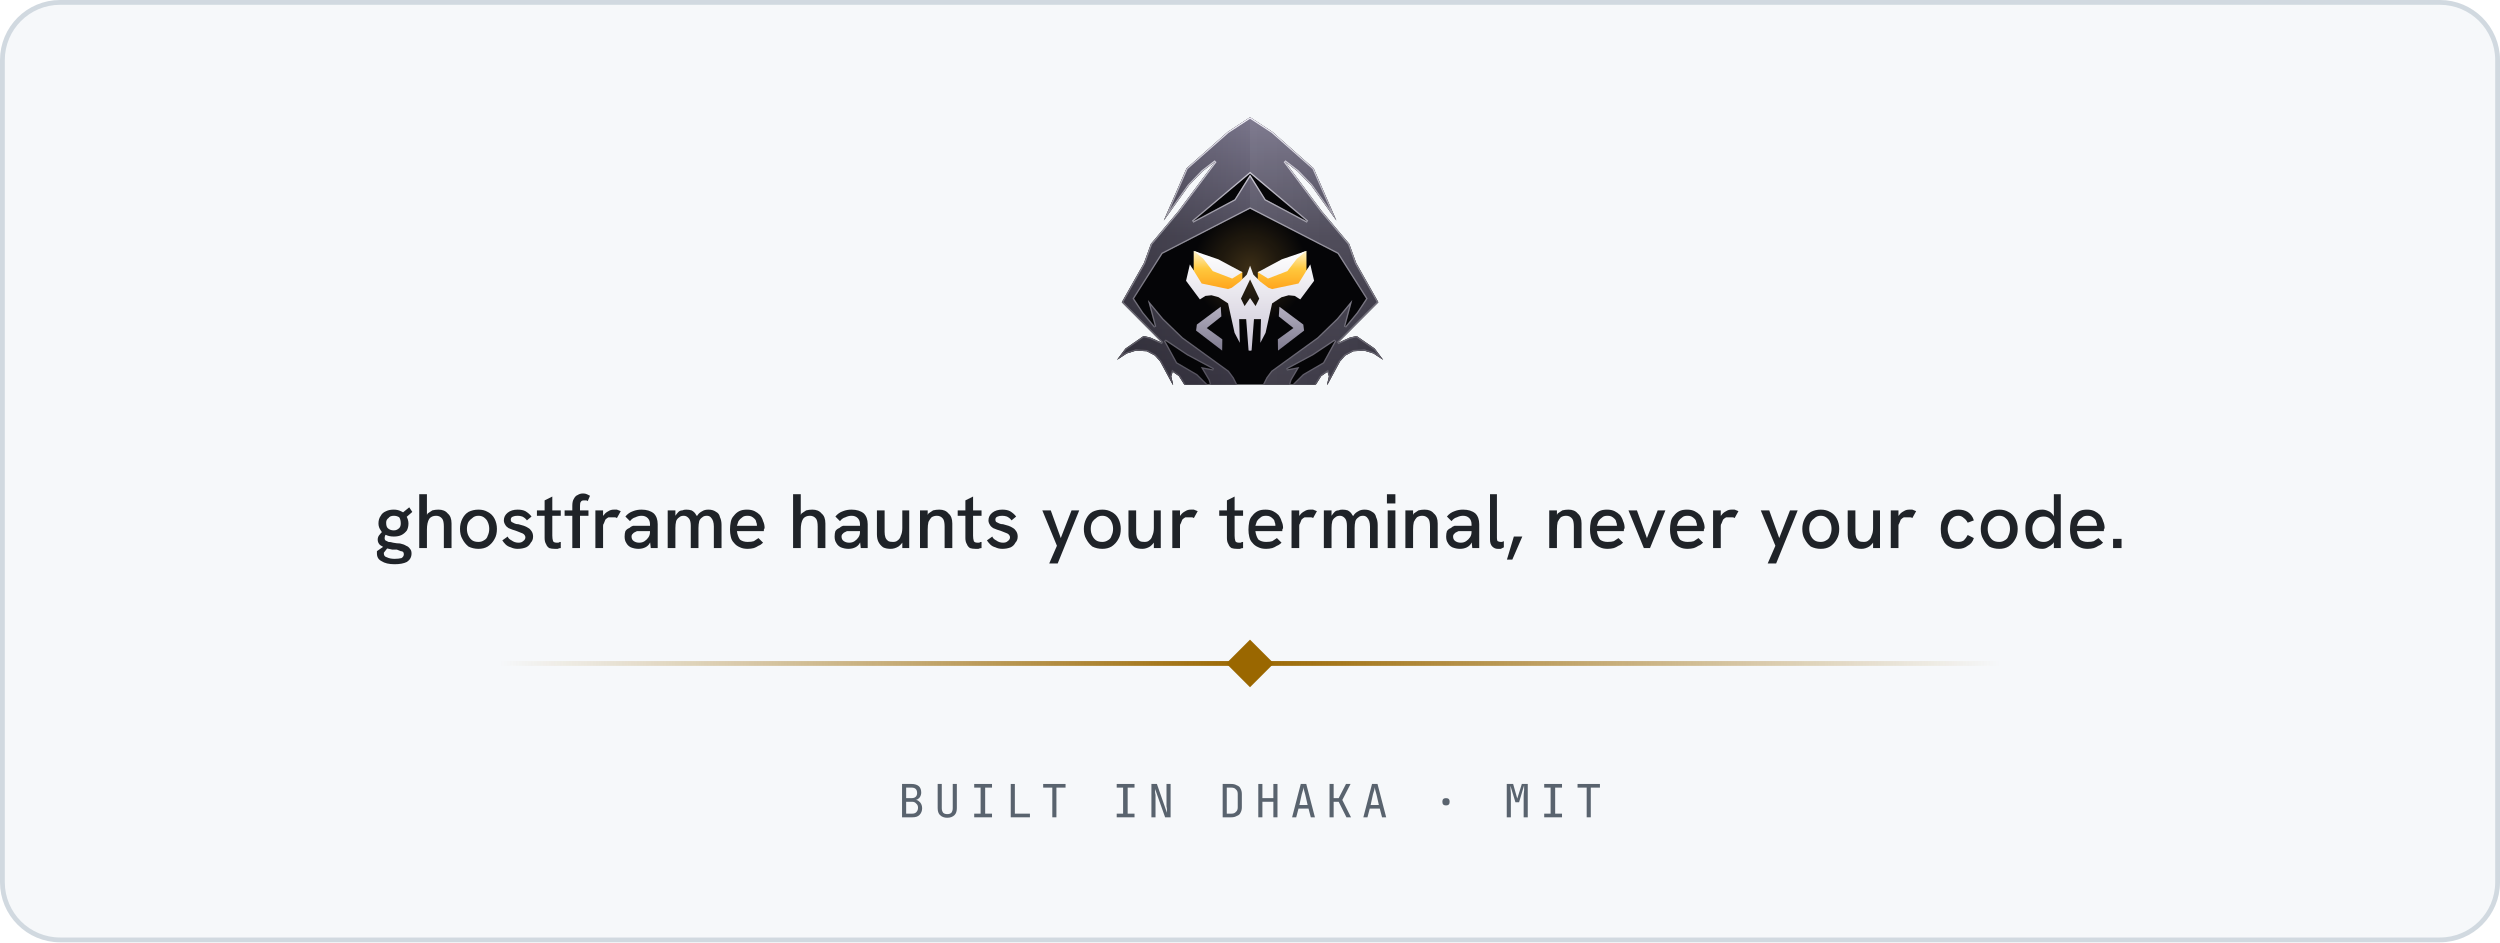
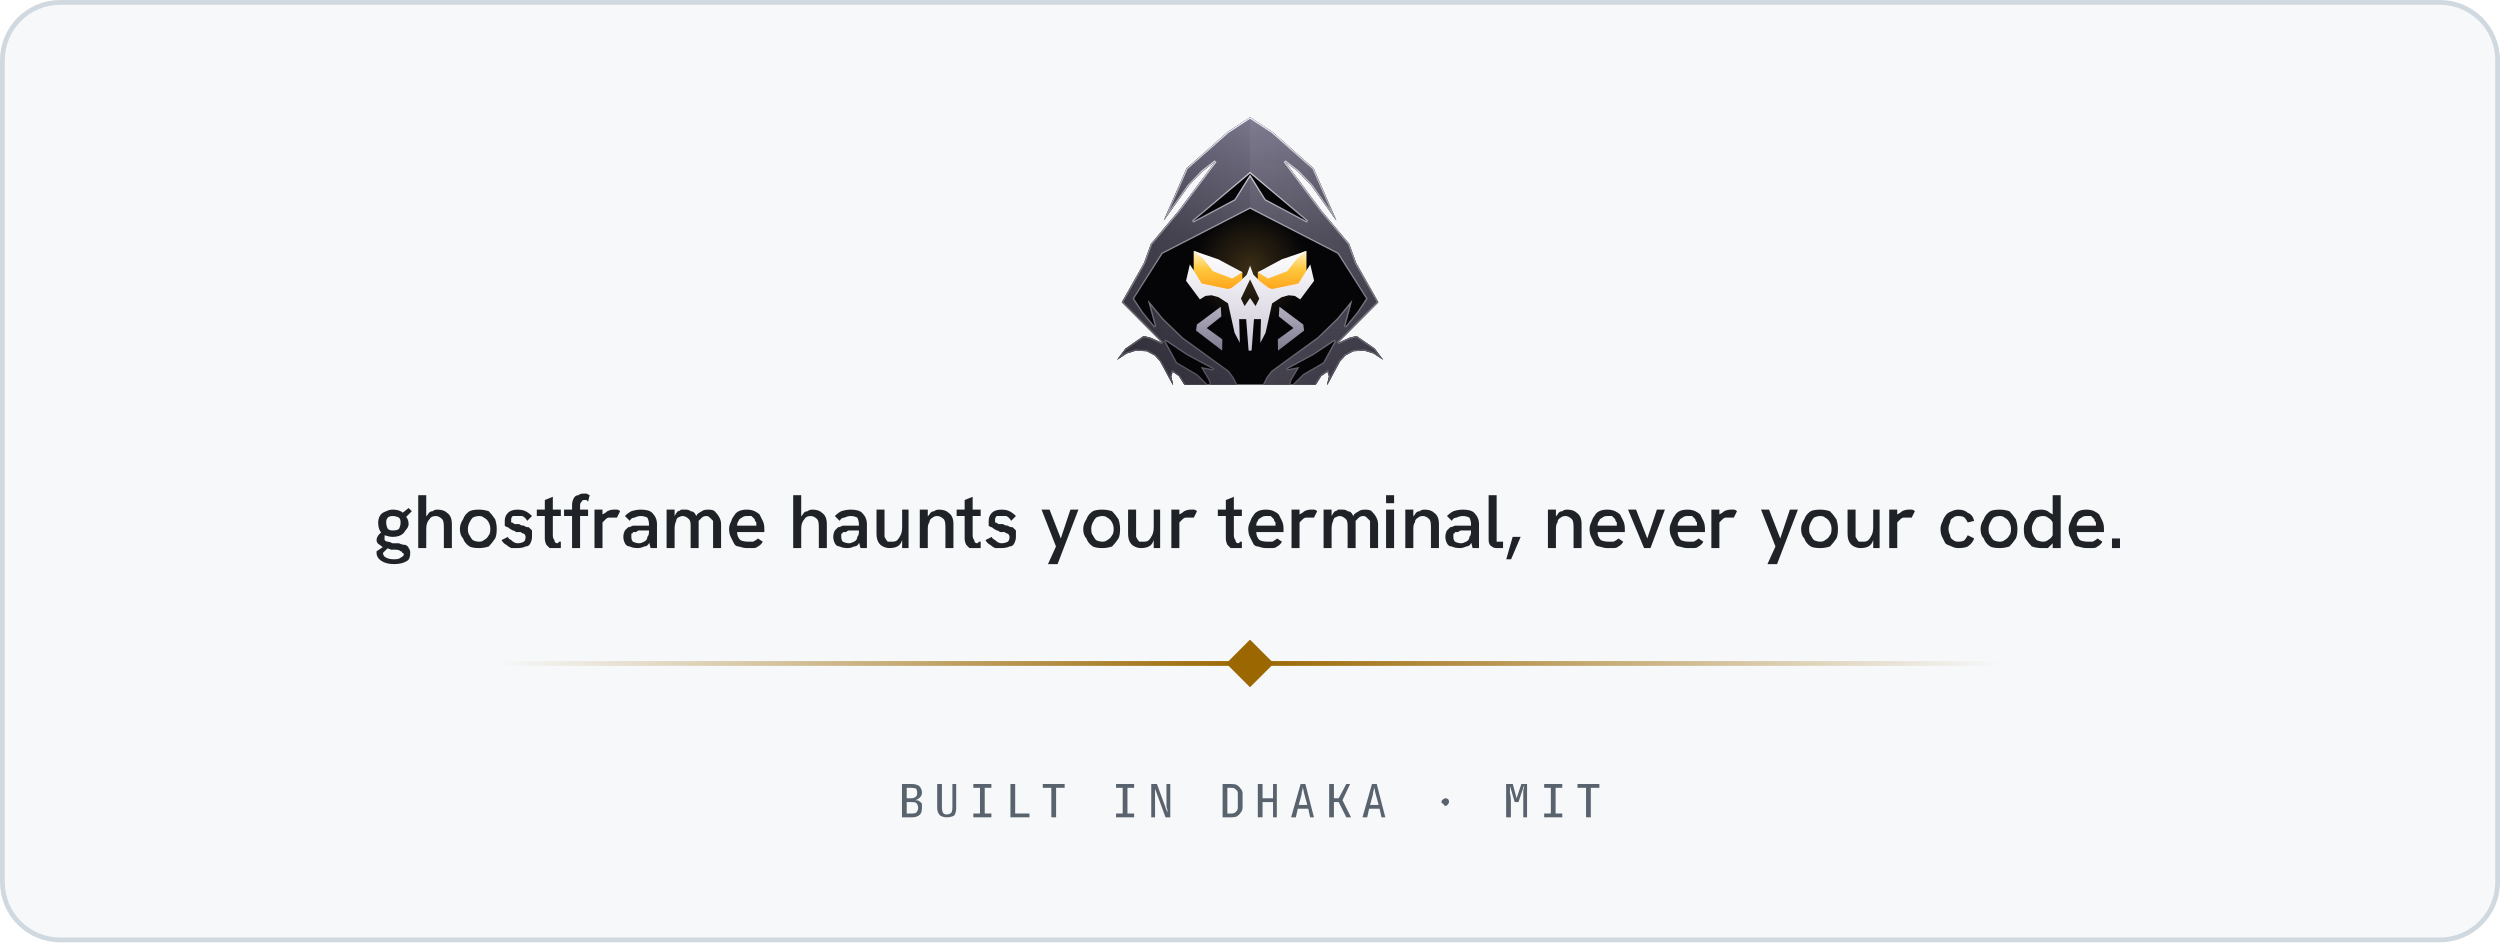
<svg xmlns="http://www.w3.org/2000/svg" width="520" height="196" viewBox="0 0 520 196" role="img" aria-label="ghostframe haunts your terminal, never your code.">
  <style>.eg,.er{opacity:0}@keyframes eg{0%,22.2%{opacity:1}33.3%,88.9%{opacity:0}100%{opacity:1}}@keyframes ea{0%,22.2%{opacity:0}33.3%,55.6%{opacity:1}66.7%,100%{opacity:0}}@keyframes er{0%,55.6%{opacity:0}66.7%,88.9%{opacity:1}100%{opacity:0}}.eg{animation:eg 9s infinite}.ea{animation:ea 9s infinite}.er{animation:er 9s infinite}@media (prefers-reduced-motion: reduce){*{animation:none!important}}</style>
  <defs>
-     <path id="g0" d="m2.7 2.1q-1.1 0-1.7-.4-.6-.3-.6-1 0-.1 0-.2 0 0 0-.1l1.3-.9.3.2-.7.9q0 0 0 0 0 .1 0 .1 0 .4.4.5.4.2 1 .2.5 0 .9-.1.3-.2.3-.5 0-.2-.1-.3-.1-.1-.3-.1-.2-.1-.5-.2-.3 0-.6 0-.5-.1-.9-.2-.4-.2-.7-.4-.3-.3-.3-.7 0-.4.3-.7.2-.3.6-.5l.6.4q-.3.1-.5.2-.1.2-.1.4 0 .2.1.3.2.1.4.2.3 0 .6.1.5.1.9.1.5.1.8.3.3.1.5.4.2.2.2.6 0 .7-.6 1.1-.6.3-1.6.3zm-.1-3.6q-.6 0-1-.2-.5-.2-.7-.6-.3-.4-.3-.9 0-.6.3-1 .2-.4.7-.6.4-.2 1-.2.5 0 .9.2.5.2.7.6.3.5.3 1 0 .5-.2.9-.3.4-.7.6-.4.2-1 .2zm0-.8q.4 0 .7-.3.2-.2.2-.6 0-.5-.2-.8-.3-.2-.7-.2-.5 0-.7.3-.3.2-.3.6 0 .5.2.7.3.3.8.3zm1.6-1.7-.7-.4 1.1-.9.4.6z" />
-     <path id="g1" d="m.7 0 0-7 1 0 0 3.1-.2.1q.1-.4.3-.7.3-.2.6-.4.4-.1.8-.1.8 0 1.2.5.5.4.5 1.3l0 3.2-1 0 0-2.8q0-.7-.2-1-.3-.4-.8-.4-.6 0-.9.4-.3.5-.3 1.4l0 2.4z" />
-     <path id="g2" d="m2.9.1q-.7 0-1.3-.3-.5-.4-.8-1-.3-.5-.3-1.3 0-.7.3-1.3.3-.6.8-.9.6-.3 1.3-.3.7 0 1.2.3.6.3.9.9.3.6.3 1.3 0 .8-.3 1.3-.3.6-.9 1-.5.3-1.2.3zm0-.9q.4 0 .7-.2.4-.2.5-.6.2-.4.2-.9 0-.5-.2-.9-.1-.3-.5-.6-.3-.2-.7-.2-.5 0-.8.3-.3.2-.5.5-.2.4-.2.9 0 .5.2.9.2.4.5.6.3.2.8.2z" />
-     <path id="g3" d="m2.3.1q-.5 0-.9-.2-.4-.1-.7-.4-.2-.2-.4-.5l.7-.5q.1.3.5.5.4.3.9.3.4 0 .6-.2.3-.2.3-.5 0-.2-.2-.4-.1-.1-.4-.2-.2-.1-.5-.2-.3-.1-.6-.2-.3-.1-.5-.2-.3-.2-.4-.4-.2-.3-.2-.6 0-.6.5-1 .5-.4 1.3-.4.6 0 1 .2.5.3.8.7l-.6.5q-.2-.3-.6-.5-.3-.1-.6-.1-.4 0-.6.1-.3.1-.3.4 0 .2.1.3.2.1.4.2.2.1.5.1.3.1.7.2.3.1.6.3.2.1.4.4.2.3.2.7 0 .5-.3.8-.2.4-.6.6-.5.2-1.1.2z" />
-     <path id="g4" d="m2.4.1q-.4 0-.7-.1-.3-.2-.4-.5-.2-.3-.2-.8l0-4.9 1-.5 0 5.1q0 .4.1.7.1.2.5.2.1 0 .2 0 .1-.1.3-.1l0 .8q-.2 0-.4.1-.2 0-.4 0zm-2.3-4.3 0-.7 3.1 0 0 .7z" />
-     <path id="g5" d="m1.1 0 0-4.2-1 0 0-.7 1 0 0-.6q0-.6.2-.9.2-.4.5-.5.3-.2.7-.2.3 0 .5.1.2.1.4.2l-.3.7q-.1-.1-.2-.1-.1 0-.3 0-.3 0-.4.2-.1.1-.1.5l0 .6 1.1 0 0 .7-1.1 0 0 4.2z" />
-     <path id="g6" d="m.7 0 0-4.9 1 0 0 1.3-.2 0q0-.4.3-.7.2-.3.6-.5.3-.2.7-.2.2 0 .4 0 .2.1.5.2l-.5.9q-.1-.1-.3-.1-.2 0-.3 0-.3 0-.5 0-.2.1-.4.3-.1.2-.2.5-.1.1-.1.3 0 .3 0 .7l0 2.2z" />
-     <path id="g7" d="m3.9 0-.1-.9 0-2.2q0-.5-.3-.8-.3-.3-.8-.3-.4 0-.8.2-.4.1-.7.5l-.6-.6q.4-.5 1-.7.5-.2 1.1-.2 1 0 1.6.5.5.5.5 1.4l0 3.1zm-1.6.1q-.5 0-1-.2-.4-.2-.6-.6-.2-.3-.2-.8 0-.4.1-.7.2-.3.5-.4.2-.2.5-.3.4 0 .7 0l1.6 0 0 .7-1.4 0q-.2 0-.4 0-.2.1-.4.2-.1.1-.2.2-.1.1-.1.3 0 .4.3.6.3.2.7.2.4 0 .7-.2.3-.2.5-.5.2-.3.2-.7l.4.5q-.1.5-.4.9-.2.4-.6.6-.4.2-.9.2z" />
-     <path id="g8" d="m.7 0 0-4.9 1 0 0 1.2-.2.1q.1-.4.2-.6.2-.3.4-.5.2-.2.5-.2.2-.1.5-.1.4 0 .7.1.4.2.6.6.3.3.3.9l-.5.1q.1-.6.4-1 .2-.3.6-.5.3-.2.8-.2.6 0 1 .3.4.2.5.7.2.4.2 1l0 3-1 0 0-2.8q0-.4-.1-.7-.1-.3-.3-.5-.2-.2-.5-.2-.4 0-.6.2-.3.2-.4.5-.1.4-.1.9l0 2.6-1 0 0-2.9q0-.6-.2-.9-.3-.4-.7-.4-.4 0-.6.2-.3.2-.4.5-.1.4-.1.9l0 2.6z" />
-     <path id="g9" d="m2.8.1q-.6 0-1-.2-.5-.2-.8-.6-.3-.3-.4-.8-.1-.4-.1-.9 0-.5.1-1 .1-.5.4-.8.3-.4.7-.6.4-.2 1-.2.6 0 1 .2.4.2.7.5.3.4.4.8.2.4.2.9 0 0-.1.2 0 .1 0 .2l-3.5 0q.1.7.4 1.1.4.3 1 .3.5 0 .8-.1.3-.2.6-.4l.6.6q-.3.3-.6.4-.3.2-.6.3-.4.1-.8.1zm1.2-2.7q0-.1 0-.2 0-.1 0-.2 0-.2-.1-.4 0-.2-.2-.4-.2-.2-.4-.3-.2-.1-.5-.1-.5 0-.7.2-.3.2-.5.5-.1.3-.2.6l2.9 0z" />
-     <path id="ga" d="m2.4.1q-.6 0-1-.2-.4-.3-.6-.7-.2-.4-.2-1l0-3.1 1 0 0 2.8q0 .4.1.7.1.3.4.5.2.1.6.1.4 0 .6-.2.3-.2.4-.6.2-.4.2-1l0-2.3.9 0 0 4.9-.9 0 0-1.1.2.1q-.3.5-.7.8-.5.3-1 .3z" />
-     <path id="gb" d="m.7 0 0-4.9 1 0 0 1-.2.1q.1-.4.3-.7.3-.2.6-.4.4-.1.8-.1.8 0 1.2.5.5.4.5 1.3l0 3.2-1 0 0-2.8q0-.7-.2-1-.3-.4-.8-.4-.4 0-.7.2-.2.2-.4.6-.1.4-.1 1l0 2.4z" />
-     <path id="gc" d="m1.1 2 1-2.3-1.9-4.6 1.1 0 1.3 3.6 1.4-3.6 1 0-2.8 6.9z" />
-     <path id="gd" d="m.7 0 0-4.9 1 0 0 4.9zm-.1-5.8 0-1.2 1.1 0 0 1.2z" />
-     <path id="ge" d="m1.7.1q-.4 0-.7-.3-.3-.3-.3-.9l0-5.9.9 0 0 5.7q0 .3.1.4.2.1.4.1 0 0 .1 0 .1 0 .3-.1l0 .8q-.2.1-.4.2-.2 0-.4 0z" />
-     <path id="gf" d="m.2 1.5.9-3 1.1 0-1.3 3z" />
-     <path id="gg" d="m2.2 0-2-4.9 1.1 0 1.3 3.6 1.4-3.6 1 0-2 4.9z" />
-     <path id="gh" d="m2.8.1q-.6 0-1-.2-.5-.2-.8-.6-.2-.3-.4-.8-.1-.5-.1-1 0-.5.1-.9.2-.5.4-.8.3-.4.8-.6.4-.2 1-.2.7 0 1.2.3.6.4.8 1.1l-.8.3q-.2-.4-.5-.6-.3-.3-.7-.3-.5 0-.8.3-.3.2-.4.6-.2.4-.2.8 0 .5.2.9.1.4.4.6.3.2.8.2.4 0 .7-.2.3-.3.5-.7l.8.4q-.2.7-.8 1-.5.4-1.2.4z" />
-     <path id="gi" d="m2.7.1q-.7 0-1.2-.3-.5-.4-.8-1-.2-.5-.2-1.3 0-.8.2-1.3.3-.6.8-.9.5-.3 1.2-.3.4 0 .8.2.3.1.6.5.2.3.3.7l-.2.1 0-3.5.9 0 0 7-.9 0 0-1.4.3 0q-.2.5-.4.8-.3.3-.7.5-.3.2-.7.2zm.2-.9q.4 0 .7-.2.3-.2.5-.6.2-.4.2-.9 0-.5-.2-.8-.2-.4-.5-.6-.3-.2-.7-.2-.5 0-.8.2-.3.2-.5.6-.2.3-.2.8 0 .5.2.9.2.4.5.6.3.2.8.2z" />
-     <path id="gj" d="m.7 0 0-1.2 1.1 0 0 1.2z" />
-     <path id="gk" d="m.9 0 0-7.3 2.1 0q1 0 1.6.5.5.5.5 1.4 0 .5-.3 1-.4.5-.9.6l0 0q.4 0 .7.3.3.2.5.6.2.4.2.9 0 .9-.6 1.5-.5.5-1.5.5zm.9-4.2 1.2 0q.6 0 .9-.3.3-.3.3-.8 0-.6-.3-.9-.3-.3-.9-.3l-1.2 0zm0 3.4 1.3 0q.6 0 .9-.3.4-.4.4-1 0-.6-.4-.9-.3-.4-.9-.4l-1.3 0z" />
-     <path id="gl" d="m3 .1q-1 0-1.6-.6-.5-.5-.5-1.5l0-5.3.9 0 0 5.3q0 .6.3 1 .3.3.9.3.6 0 .9-.3.3-.4.3-1l0-5.3.9 0 0 5.3q0 1-.5 1.5-.6.6-1.6.6z" />
-     <path id="gm" d="m1.1 0 0-.8 1.4 0 0-5.7-1.4 0 0-.8 3.9 0 0 .8-1.5 0 0 5.7 1.5 0 0 .8z" />
-     <path id="gn" d="m1.3 0 0-7.3.9 0 0 6.5 3.3 0 0 .8z" />
-     <path id="go" d="m2.6 0 0-6.5-2 0 0-.8 4.9 0 0 .8-2 0 0 6.5z" />
-     <path id="gp" d="m.9 0 0-7.3 1.2 0 2.2 6.3q0-.3 0-.7 0-.3-.1-.7 0-.4 0-.8l0-4.1.9 0 0 7.3-1.2 0-2.2-6.2q0 .2 0 .6 0 .3.1.7 0 .4 0 .8l0 4.1z" />
-     <path id="gq" d="m.9 0 0-7.3 1.9 0q.7 0 1.2.3.6.2.8.7.3.5.3 1.2l0 2.9q0 .7-.3 1.2-.2.5-.8.7-.5.3-1.2.3zm.9-.8 1 0q.7 0 1-.4.4-.3.4-1l0-2.9q0-.7-.4-1-.3-.4-1-.4l-1 0z" />
-     <path id="gr" d="m.9 0 0-7.3.9 0 0 3.1 2.4 0 0-3.1.9 0 0 7.3-.9 0 0-3.4-2.4 0 0 3.4z" />
-     <path id="gs" d="m.5 0 1.9-7.3 1.2 0 1.9 7.3-.9 0-.5-1.9-2.2 0-.5 1.9zm1.6-2.7 1.8 0-.5-2.2q-.2-.7-.3-1.1-.1-.4-.1-.6 0 .2-.1.6-.1.4-.3 1z" />
-     <path id="gt" d="m.9 0 0-7.3.9 0 0 3.1 1.1 0 1.6-3.1 1 0-1.8 3.5 1.9 3.8-1 0-1.7-3.4-1.1 0 0 3.4z" />
-     <path id="gu" d="m3-2.6q-.4 0-.6-.2-.2-.2-.2-.6 0-.4.2-.6.2-.2.6-.2.4 0 .6.2.2.2.2.6 0 .4-.2.6-.2.2-.6.2z" />
-     <path id="gv" d="m.7 0 0-7.3 1.4 0 .9 3.2 1-3.2 1.3 0 0 7.3-.9 0 0-3.4q0-.5 0-1.2 0-.6.1-1.3 0-.6 0-1.1l-1.1 3.7-.8 0-1.1-3.6q0 .7.1 1.6 0 .9 0 1.9l0 3.4z" />
-     <linearGradient id="h" x1="104" x2="416" y1="0" y2="0" gradientUnits="userSpaceOnUse">
+     <path id="a" d="m13 10q-5 0-8-2-3-2-3-5 0 0 0 0 0-1 0-1l6-4 2 1-4 4q0 0 0 0 0 0 0 0 0 2 2 3 2 1 5 1 3 0 4-1 2-1 2-2 0-1-1-1 0-1-1-1-1-1-3-1-1 0-3 0-2-1-4-1-2-1-3-2-2-1-2-3 0-2 2-4 1-1 3-2l3 2q-2 0-3 1 0 1 0 2 0 1 0 1 1 1 2 1 1 0 3 1 2 0 4 0 2 1 4 1 2 1 2 2 1 1 1 3 0 4-2 5-3 2-8 2zm-1-17q-2 0-5-1-2-1-3-3-1-2-1-5 0-2 1-4 1-2 4-3 2-1 4-1 3 0 5 1 2 1 3 3 2 2 2 5 0 2-2 4-1 2-3 3-2 1-5 1zm0-4q3 0 4-1 1-2 1-4 0-2-1-3-2-1-4-1-2 0-3 1-1 1-1 3 0 2 1 4 1 1 3 1zm8-8-3-2 5-4 2 2z" />
+     <path id="b" d="m3 0 0-33 5 0 0 14-1 1q1-2 2-3 1-2 3-2 1-1 3-1 4 0 6 2 3 2 3 7l0 15-5 0 0-13q0-4-1-5-2-2-4-2-3 0-4 2-2 2-2 6l0 12z" />
+     <path id="c" d="m14 0q-4 0-6-1-3-2-4-5-2-2-2-6 0-3 2-6 1-3 4-5 2-1 6-1 3 0 6 1 2 2 4 5 1 3 1 6 0 4-1 6-2 3-4 5-3 1-6 1zm0-4q2 0 3-1 2-1 3-3 1-1 1-4 0-2-1-4-1-2-3-3-1-1-3-1-2 0-4 1-1 1-2 3-1 2-1 4 0 3 1 4 1 2 2 3 2 1 4 1z" />
+     <path id="d" d="m11 0q-2 0-4 0-2-1-3-2-2-1-3-3l4-2q0 1 2 2 2 2 4 2 2 0 4-1 1-1 1-3 0-1-1-2-1 0-2-1-1 0-3 0-1-1-2-1-2-1-3-2-1 0-2-1 0-2 0-3 0-3 2-5 2-2 6-2 3 0 5 1 2 1 4 3l-3 3q-1-2-3-3-1 0-3 0-2 0-3 0-1 1-1 2 0 1 0 2 1 0 2 1 1 0 3 0 1 1 3 1 1 1 3 1 1 1 2 2 0 2 0 4 0 2-1 4-1 2-3 2-2 1-5 1z" />
+     <path id="e" d="m12 0q-2 0-4 0-1-1-2-2-1-2-1-4l0-24 5-2 0 24q0 2 1 3 0 2 2 2 0 0 1-1 1 0 1 0l0 4q-1 0-2 0-1 0-1 0zm-12-20 0-4 15 0 0 4z" />
+     <path id="f" d="m5 0 0-20-5 0 0-4 5 0 0-3q0-2 1-4 1-2 3-2 1-1 3-1 1 0 2 0 2 1 2 1l-1 4q-1-1-1-1-1 0-1 0-2 0-2 1-1 1-1 2l0 3 5 0 0 4-5 0 0 20z" />
+     <path id="g" d="m3 0 0-24 5 0 0 7-1 0q0-2 1-4 2-1 3-2 2-1 4-1 1 0 2 0 1 0 2 1l-2 4q-1 0-2 0-1 0-1 0-1 0-2 0-1 0-2 1-1 1-2 2 0 1 0 2 0 1 0 3l0 11z" />
+     <path id="h" d="m19 0-1-4 0-11q0-2-1-4-2-1-4-1-2 0-4 1-2 0-3 2l-3-3q2-2 4-3 3-1 6-1 5 0 7 2 3 3 3 7l0 15zm-8 0q-3 0-5-1-2 0-3-2-1-2-1-4 0-2 1-4 1-1 2-2 1 0 3-1 1 0 3 0l8 0 0 3-7 0q-1 0-2 1-1 0-2 0 0 1-1 1 0 1 0 2 0 2 1 3 2 1 4 1 1 0 3-1 2-1 2-3 1-1 1-3l2 2q0 3-2 5-1 2-3 2-2 1-4 1z" />
+     <path id="i" d="m3 0 0-24 5 0 0 6-1 1q0-2 1-3 1-2 2-3 1 0 2-1 1 0 3 0 2 0 3 1 2 0 3 2 1 2 2 4l-3 1q1-3 2-5 1-1 3-2 1-1 4-1 3 0 4 1 2 2 3 4 1 2 1 4l0 15-5 0 0-13q0-3 0-4-1-1-2-2-1-1-2-1-2 0-3 1-1 1-2 2 0 2 0 5l0 12-5 0 0-14q0-3-1-4-2-2-4-2-1 0-3 1-1 1-1 2-1 2-1 5l0 12z" />
+     <path id="j" d="m13 0q-2 0-5-1-2 0-3-2-1-2-2-4-1-2-1-5 0-2 1-4 1-3 2-4 1-2 3-3 2-1 5-1 3 0 5 1 2 1 3 2 1 2 2 4 1 2 1 5 0 0 0 0 0 1 0 2l-17 0q0 3 2 5 2 1 5 1 2 0 3 0 2-1 3-2l3 2q-1 2-3 3-1 1-3 1-2 0-4 0zm6-13q0 0 0 0 0-1 0-1 0-1 0-2-1-1-1-2-1-1-2-2-1 0-3 0-2 0-3 1-2 1-2 2-1 1-1 3l14 0z" />
+     <path id="k" d="m11 0q-2 0-4-1-2-1-3-3-1-2-1-5l0-15 5 0 0 14q0 2 0 3 1 2 2 3 1 0 3 0 2 0 3-1 1-1 2-3 1-2 1-5l0-11 4 0 0 24-4 0 0-5 0 0q-1 3-3 4-2 1-5 1z" />
+     <path id="l" d="m3 0 0-24 5 0 0 5-1 1q1-2 2-3 1-2 3-2 1-1 3-1 4 0 6 2 3 2 3 7l0 15-5 0 0-13q0-4-1-5-2-2-4-2-2 0-3 1-2 1-2 3-1 1-1 4l0 12z" />
+     <path id="m" d="m5 10 5-11-9-23 5 0 7 18 6-18 5 0-13 34z" />
+     <path id="n" d="m3 0 0-24 5 0 0 24zm0-28 0-5 5 0 0 5z" />
+     <path id="o" d="m8 0q-2 0-3-1-2-1-2-4l0-28 5 0 0 27q0 1 0 2 1 0 2 0 0 0 1 0 0 0 1 0l0 4q-1 0-2 0-1 0-2 0z" />
+     <path id="p" d="m1 7 4-14 5 0-6 14z" />
+     <path id="q" d="m11 0-10-24 5 0 7 18 6-18 5 0-9 24z" />
+     <path id="r" d="m13 0q-2 0-4-1-3-1-4-2-1-2-2-4-1-2-1-5 0-2 1-4 1-3 2-4 1-2 4-3 2-1 4-1 4 0 6 2 3 1 4 5l-4 1q-1-2-2-3-1-1-4-1-2 0-3 1-2 1-2 3-1 2-1 4 0 2 1 4 0 2 2 3 1 1 3 1 3 0 4-1 1-1 2-3l4 2q-1 3-4 5-2 1-6 1z" />
+     <path id="s" d="m13 0q-3 0-6-1-2-2-4-5-1-2-1-6 0-4 2-6 1-3 3-5 3-1 6-1 2 0 4 1 1 1 3 2 1 2 1 4l-1 0 0-16 5 0 0 33-5 0 0-7 1 0q0 3-1 4-2 2-3 3-2 0-4 0zm1-4q2 0 3-1 2-1 3-3 0-2 0-4 0-2 0-4-1-2-3-3-1-1-3-1-2 0-4 1-1 1-2 3-1 2-1 4 0 2 1 4 1 2 2 3 2 1 4 1z" />
+     <path id="t" d="m3 0 0-6 5 0 0 6z" />
+     <path id="u" d="m4 0 0-35 10 0q5 0 8 2 3 3 3 7 0 3-2 5-2 2-5 3l0 0q3 0 4 1 2 1 3 3 0 2 0 4 0 5-2 7-3 3-8 3zm5-20 5 0q3 0 5-2 1-1 1-4 0-2-1-4-2-1-5-1l-5 0zm0 16 6 0q3 0 4-1 2-2 2-5 0-3-2-5-1-1-4-1l-6 0z" />
+     <path id="v" d="m14 0q-4 0-7-2-3-3-3-8l0-25 5 0 0 25q0 3 1 5 1 2 4 2 3 0 5-2 1-2 1-5l0-25 4 0 0 25q0 5-2 8-3 2-8 2z" />
+     <path id="w" d="m5 0 0-4 7 0 0-27-7 0 0-4 19 0 0 4-7 0 0 27 7 0 0 4z" />
+     <path id="x" d="m6 0 0-35 5 0 0 31 15 0 0 4z" />
+     <path id="y" d="m12 0 0-31-9 0 0-4 23 0 0 4-9 0 0 31z" />
+     <path id="z" d="m4 0 0-35 6 0 11 30q0-1 0-3-1-2-1-4 0-2 0-3l0-20 4 0 0 35-5 0-11-30q0 1 0 3 0 2 0 4 0 2 0 3l0 20z" />
+     <path id="A" d="m4 0 0-35 9 0q4 0 6 1 3 2 4 4 2 2 2 5l0 14q0 4-2 6-1 2-4 4-2 1-6 1zm5-4 4 0q4 0 5-2 2-1 2-5l0-14q0-3-2-4-1-2-5-2l-4 0z" />
+     <path id="B" d="m4 0 0-35 5 0 0 15 11 0 0-15 4 0 0 35-4 0 0-16-11 0 0 16z" />
+     <path id="C" d="m2 0 10-35 5 0 9 35-4 0-2-9-11 0-2 9zm8-13 9 0-3-11q-1-3-1-5-1-2-1-3 0 1 0 3-1 2-1 5z" />
+     <path id="D" d="m4 0 0-35 5 0 0 15 5 0 8-15 4 0-8 17 9 18-5 0-8-16-5 0 0 16z" />
+     <path id="E" d="m14-12q-1 0-2-2-2-1-2-2 0-2 2-3 1-1 2-1 2 0 3 1 1 1 1 3 0 1-1 2-1 2-3 2z" />
+     <path id="F" d="m3 0 0-35 7 0 4 15 5-15 6 0 0 35-4 0 0-17q0-2 0-5 0-3 0-6 1-3 1-6l-6 18-4 0-5-17q0 3 0 7 1 5 1 9l0 17z" />
+     <linearGradient id="h1" x1="104" x2="416" y1="0" y2="0" gradientUnits="userSpaceOnUse">
      <stop offset="0" stop-color="#9A6700" stop-opacity="0" />
      <stop offset="0.5" stop-color="#9A6700" stop-opacity="1" />
      <stop offset="1" stop-color="#9A6700" stop-opacity="0" />
    </linearGradient>
  </defs>
  <rect x=".5" y=".5" width="519" height="195" rx="12" fill="#f6f8fa" stroke="#d1d9e0" />
  <svg x="232" y="24" width="56" height="56" viewBox="28 26 944 944">
    <defs>
      <linearGradient id="k-eg-eyeG" x1=".5" y1="0" x2=".5" y2="1">
        <stop offset="0" stop-color="#E6FFF2" />
        <stop offset=".45" stop-color="#5BEBA6" />
        <stop offset="1" stop-color="#19B871" />
      </linearGradient>
      <radialGradient id="k-eg-ambG" gradientUnits="userSpaceOnUse" cx="500" cy="560" r="200">
        <stop offset="0" stop-color="#4BE39A" stop-opacity=".22" />
        <stop offset="1" stop-color="#4BE39A" stop-opacity="0" />
      </radialGradient>
      <linearGradient id="k-ea-eyeG" x1=".5" y1="0" x2=".5" y2="1">
        <stop offset="0" stop-color="#FFF3C9" />
        <stop offset=".45" stop-color="#FFC83D" />
        <stop offset="1" stop-color="#FFA21A" />
      </linearGradient>
      <radialGradient id="k-ea-ambG" gradientUnits="userSpaceOnUse" cx="500" cy="560" r="200">
        <stop offset="0" stop-color="#FFC04A" stop-opacity=".22" />
        <stop offset="1" stop-color="#FFC04A" stop-opacity="0" />
      </radialGradient>
      <linearGradient id="k-er-eyeG" x1=".5" y1="0" x2=".5" y2="1">
        <stop offset="0" stop-color="#FFD6DA" />
        <stop offset=".45" stop-color="#FF5566" />
        <stop offset="1" stop-color="#D9163A" />
      </linearGradient>
      <radialGradient id="k-er-ambG" gradientUnits="userSpaceOnUse" cx="500" cy="560" r="200">
        <stop offset="0" stop-color="#FF4D5E" stop-opacity=".22" />
        <stop offset="1" stop-color="#FF4D5E" stop-opacity="0" />
      </radialGradient>
      <linearGradient id="k-hoodG" gradientUnits="userSpaceOnUse" x1="0" y1="26" x2="0" y2="970">
        <stop offset="0" stop-color="#7A768C" />
        <stop offset=".45" stop-color="#4E4B5A" />
        <stop offset="1" stop-color="#3A3744" />
      </linearGradient>
      <linearGradient id="k-shade" x1="0" y1="0" x2="1" y2="0">
        <stop offset="0" stop-color="#000" stop-opacity=".22" />
        <stop offset=".499" stop-color="#000" stop-opacity="0" />
        <stop offset=".501" stop-color="#fff" stop-opacity=".05" />
        <stop offset="1" stop-color="#000" stop-opacity=".08" />
      </linearGradient>
      <linearGradient id="k-rimG" gradientUnits="userSpaceOnUse" x1="0" y1="26" x2="0" y2="970">
        <stop offset="0" stop-color="#F4F2FA" stop-opacity="1" />
        <stop offset=".35" stop-color="#F4F2FA" stop-opacity=".5" />
        <stop offset="1" stop-color="#F4F2FA" stop-opacity=".15" />
      </linearGradient>
      <linearGradient id="k-boneG" x1=".5" y1="0" x2=".5" y2="1">
        <stop offset="0" stop-color="#FFFFFF" />
        <stop offset="1" stop-color="#CBC6D6" />
      </linearGradient>
      <linearGradient id="k-brG" x1=".5" y1="0" x2=".5" y2="1">
        <stop offset="0" stop-color="#B3AFC0" />
        <stop offset="1" stop-color="#807C90" />
      </linearGradient>
      <linearGradient id="k-eyeG" x1=".5" y1="0" x2=".5" y2="1">
        <stop offset="0" stop-color="#FFF3C9" />
        <stop offset=".45" stop-color="#FFC83D" />
        <stop offset="1" stop-color="#FFA21A" />
      </linearGradient>
      <radialGradient id="k-ambG" gradientUnits="userSpaceOnUse" cx="500" cy="560" r="200">
        <stop offset="0" stop-color="#FFC04A" stop-opacity=".22" />
        <stop offset="1" stop-color="#FFC04A" stop-opacity="0" />
      </radialGradient>
      <clipPath id="k-hoodC">
        <path d="M197.71 394.59 L285.83 271.33 L333.80 221.70 L378.97 187.12 L248.47 362.24 L152.54 476.58 L128.00 544.06 L50.47 681.26 L192.69 824.04 L150.86 805.08 L126.88 799.50 L63.30 843.56 L33.74 883.16 L67.76 860.85 L100.11 850.81 L138.04 853.04 L166.48 868.10 L184.89 888.73 L231.60 974.93 L223.93 941.16 L228.95 924.99 L250.70 940.04 L274.68 977.97 L300.33 1004.18 L308.14 1022.59 L308.70 1053.26 L315.39 1081.15 L331.57 1111.27 L350.53 1131.90 L334.91 1085.05 L337.70 1049.36 L375.63 1072.23 L414.11 1122.98 L410.21 1088.96 L396.82 1041.55 L395.71 1018.13 L399.61 1003.63 L429.17 1042.11 L457.06 1066.09 L468.77 1085.05 L480.48 1126.32 L474.90 1156.44 L476.58 1169.83 L500.28 1210.12 L523.98 1169.83 L525.66 1156.44 L520.08 1126.32 L531.79 1085.05 L543.50 1066.09 L571.39 1042.11 L600.95 1003.63 L604.85 1018.13 L603.74 1041.55 L590.35 1088.96 L586.45 1122.98 L624.93 1072.23 L662.86 1049.36 L665.64 1085.05 L650.03 1131.90 L668.99 1111.27 L685.16 1081.15 L691.86 1053.26 L692.41 1022.59 L700.22 1004.18 L725.88 977.97 L749.86 940.04 L771.61 924.99 L776.63 941.16 L768.96 974.93 L815.67 888.73 L834.08 868.10 L862.52 853.04 L900.45 850.81 L932.79 860.85 L966.82 883.16 L937.26 843.56 L873.68 799.50 L849.69 805.08 L807.86 824.04 L950.08 681.26 L872.56 544.06 L848.02 476.58 L752.09 362.24 L621.58 187.12 L666.76 221.70 L714.72 271.33 L802.84 394.59 L723.09 211.66 L578.64 83.94 L500.28 32.46 L421.92 83.94 L277.47 211.66Z M500.00 1022.03 L495.54 1029.84 L476.58 1011.99 L443.11 945.06 L425.82 921.64 L264.08 804.52 L195.48 738.15 L141.94 673.45 L167.04 767.15 L125.21 716.40 L93.42 668.43 L193.25 511.15 L500.28 353.31 L807.31 511.15 L907.14 668.43 L875.35 716.40 L833.52 767.15 L858.62 673.45 L805.08 738.15 L736.48 804.52 L574.74 921.64 L557.45 945.06 L523.98 1011.99 L505.02 1029.84 L500.56 1022.03 L500.28 1021.54Z M672.89 908.25 L628.83 916.62 L721.42 866.98 L798.38 815.67 L756.55 892.08 L685.72 933.35 L638.32 980.20 L645.57 954.55Z M445.90 320.41 L299.22 398.49 L500.28 229.54 L701.34 398.49 L554.66 320.41 L500.28 233.52Z M362.24 980.20 L314.84 933.35 L244.00 892.08 L202.18 815.67 L279.14 866.98 L371.72 916.62 L327.66 908.25 L354.99 954.55Z" clip-rule="evenodd" />
      </clipPath>
      <clipPath id="k-silhC">
        <path d="M197.71 394.59 L285.83 271.33 L333.80 221.70 L378.97 187.12 L248.47 362.24 L152.54 476.58 L128.00 544.06 L50.47 681.26 L192.69 824.04 L150.86 805.08 L126.88 799.50 L63.30 843.56 L33.74 883.16 L67.76 860.85 L100.11 850.81 L138.04 853.04 L166.48 868.10 L184.89 888.73 L231.60 974.93 L223.93 941.16 L228.95 924.99 L250.70 940.04 L274.68 977.97 L300.33 1004.18 L308.14 1022.59 L308.70 1053.26 L315.39 1081.15 L331.57 1111.27 L350.53 1131.90 L334.91 1085.05 L337.70 1049.36 L375.63 1072.23 L414.11 1122.98 L410.21 1088.96 L396.82 1041.55 L395.71 1018.13 L399.61 1003.63 L429.17 1042.11 L457.06 1066.09 L468.77 1085.05 L480.48 1126.32 L474.90 1156.44 L476.58 1169.83 L500.28 1210.12 L523.98 1169.83 L525.66 1156.44 L520.08 1126.32 L531.79 1085.05 L543.50 1066.09 L571.39 1042.11 L600.95 1003.63 L604.85 1018.13 L603.74 1041.55 L590.35 1088.96 L586.45 1122.98 L624.93 1072.23 L662.86 1049.36 L665.64 1085.05 L650.03 1131.90 L668.99 1111.27 L685.16 1081.15 L691.86 1053.26 L692.41 1022.59 L700.22 1004.18 L725.88 977.97 L749.86 940.04 L771.61 924.99 L776.63 941.16 L768.96 974.93 L815.67 888.73 L834.08 868.10 L862.52 853.04 L900.45 850.81 L932.79 860.85 L966.82 883.16 L937.26 843.56 L873.68 799.50 L849.69 805.08 L807.86 824.04 L950.08 681.26 L872.56 544.06 L848.02 476.58 L752.09 362.24 L621.58 187.12 L666.76 221.70 L714.72 271.33 L802.84 394.59 L723.09 211.66 L578.64 83.94 L500.28 32.46 L421.92 83.94 L277.47 211.66Z" />
      </clipPath>
      <filter id="k-eyeF" x="-60%" y="-60%" width="220%" height="220%">
        <feGaussianBlur stdDeviation="9" result="w" />
        <feComponentTransfer in="w" result="w2">
          <feFuncA type="linear" slope=".6" />
        </feComponentTransfer>
        <feMerge>
          <feMergeNode in="w2" />
          <feMergeNode in="SourceGraphic" />
        </feMerge>
      </filter>
    </defs>
    <path d="M197.71 394.59 L285.83 271.33 L333.80 221.70 L378.97 187.12 L248.47 362.24 L152.54 476.58 L128.00 544.06 L50.47 681.26 L192.69 824.04 L150.86 805.08 L126.88 799.50 L63.30 843.56 L33.74 883.16 L67.76 860.85 L100.11 850.81 L138.04 853.04 L166.48 868.10 L184.89 888.73 L231.60 974.93 L223.93 941.16 L228.95 924.99 L250.70 940.04 L274.68 977.97 L300.33 1004.18 L308.14 1022.59 L308.70 1053.26 L315.39 1081.15 L331.57 1111.27 L350.53 1131.90 L334.91 1085.05 L337.70 1049.36 L375.63 1072.23 L414.11 1122.98 L410.21 1088.96 L396.82 1041.55 L395.71 1018.13 L399.61 1003.63 L429.17 1042.11 L457.06 1066.09 L468.77 1085.05 L480.48 1126.32 L474.90 1156.44 L476.58 1169.83 L500.28 1210.12 L523.98 1169.83 L525.66 1156.44 L520.08 1126.32 L531.79 1085.05 L543.50 1066.09 L571.39 1042.11 L600.95 1003.63 L604.85 1018.13 L603.74 1041.55 L590.35 1088.96 L586.45 1122.98 L624.93 1072.23 L662.86 1049.36 L665.64 1085.05 L650.03 1131.90 L668.99 1111.27 L685.16 1081.15 L691.86 1053.26 L692.41 1022.59 L700.22 1004.18 L725.88 977.97 L749.86 940.04 L771.61 924.99 L776.63 941.16 L768.96 974.93 L815.67 888.73 L834.08 868.10 L862.52 853.04 L900.45 850.81 L932.79 860.85 L966.82 883.16 L937.26 843.56 L873.68 799.50 L849.69 805.08 L807.86 824.04 L950.08 681.26 L872.56 544.06 L848.02 476.58 L752.09 362.24 L621.58 187.12 L666.76 221.70 L714.72 271.33 L802.84 394.59 L723.09 211.66 L578.64 83.94 L500.28 32.46 L421.92 83.94 L277.47 211.66Z" fill="#050507" />
    <g class="eg">
      <rect x="0" y="0" width="1000" height="1300" fill="url(#k-eg-ambG)" clip-path="url(#k-silhC)" />
    </g>
    <g class="ea">
      <rect x="0" y="0" width="1000" height="1300" fill="url(#k-ea-ambG)" clip-path="url(#k-silhC)" />
    </g>
    <g class="er">
      <rect x="0" y="0" width="1000" height="1300" fill="url(#k-er-ambG)" clip-path="url(#k-silhC)" />
    </g>
    <path d="M197.71 394.59 L285.83 271.33 L333.80 221.70 L378.97 187.12 L248.47 362.24 L152.54 476.58 L128.00 544.06 L50.47 681.26 L192.69 824.04 L150.86 805.08 L126.88 799.50 L63.30 843.56 L33.74 883.16 L67.76 860.85 L100.11 850.81 L138.04 853.04 L166.48 868.10 L184.89 888.73 L231.60 974.93 L223.93 941.16 L228.95 924.99 L250.70 940.04 L274.68 977.97 L300.33 1004.18 L308.14 1022.59 L308.70 1053.26 L315.39 1081.15 L331.57 1111.27 L350.53 1131.90 L334.91 1085.05 L337.70 1049.36 L375.63 1072.23 L414.11 1122.98 L410.21 1088.96 L396.82 1041.55 L395.71 1018.13 L399.61 1003.63 L429.17 1042.11 L457.06 1066.09 L468.77 1085.05 L480.48 1126.32 L474.90 1156.44 L476.58 1169.83 L500.28 1210.12 L523.98 1169.83 L525.66 1156.44 L520.08 1126.32 L531.79 1085.05 L543.50 1066.09 L571.39 1042.11 L600.95 1003.63 L604.85 1018.13 L603.74 1041.55 L590.35 1088.96 L586.45 1122.98 L624.93 1072.23 L662.86 1049.36 L665.64 1085.05 L650.03 1131.90 L668.99 1111.27 L685.16 1081.15 L691.86 1053.26 L692.41 1022.59 L700.22 1004.18 L725.88 977.97 L749.86 940.04 L771.61 924.99 L776.63 941.16 L768.96 974.93 L815.67 888.73 L834.08 868.10 L862.52 853.04 L900.45 850.81 L932.79 860.85 L966.82 883.16 L937.26 843.56 L873.68 799.50 L849.69 805.08 L807.86 824.04 L950.08 681.26 L872.56 544.06 L848.02 476.58 L752.09 362.24 L621.58 187.12 L666.76 221.70 L714.72 271.33 L802.84 394.59 L723.09 211.66 L578.64 83.94 L500.28 32.46 L421.92 83.94 L277.47 211.66Z M500.00 1022.03 L495.54 1029.84 L476.58 1011.99 L443.11 945.06 L425.82 921.64 L264.08 804.52 L195.48 738.15 L141.94 673.45 L167.04 767.15 L125.21 716.40 L93.42 668.43 L193.25 511.15 L500.28 353.31 L807.31 511.15 L907.14 668.43 L875.35 716.40 L833.52 767.15 L858.62 673.45 L805.08 738.15 L736.48 804.52 L574.74 921.64 L557.45 945.06 L523.98 1011.99 L505.02 1029.84 L500.56 1022.03 L500.28 1021.54Z M672.89 908.25 L628.83 916.62 L721.42 866.98 L798.38 815.67 L756.55 892.08 L685.72 933.35 L638.32 980.20 L645.57 954.55Z M445.90 320.41 L299.22 398.49 L500.28 229.54 L701.34 398.49 L554.66 320.41 L500.28 233.52Z M362.24 980.20 L314.84 933.35 L244.00 892.08 L202.18 815.67 L279.14 866.98 L371.72 916.62 L327.66 908.25 L354.99 954.55Z" fill="url(#k-hoodG)" fill-rule="evenodd" />
    <rect x="0" y="0" width="1000" height="1300" fill="url(#k-shade)" clip-path="url(#k-hoodC)" />
    <g clip-path="url(#k-hoodC)">
      <path d="M197.71 394.59 L285.83 271.33 L333.80 221.70 L378.97 187.12 L248.47 362.24 L152.54 476.58 L128.00 544.06 L50.47 681.26 L192.69 824.04 L150.86 805.08 L126.88 799.50 L63.30 843.56 L33.74 883.16 L67.76 860.85 L100.11 850.81 L138.04 853.04 L166.48 868.10 L184.89 888.73 L231.60 974.93 L223.93 941.16 L228.95 924.99 L250.70 940.04 L274.68 977.97 L300.33 1004.18 L308.14 1022.59 L308.70 1053.26 L315.39 1081.15 L331.57 1111.27 L350.53 1131.90 L334.91 1085.05 L337.70 1049.36 L375.63 1072.23 L414.11 1122.98 L410.21 1088.96 L396.82 1041.55 L395.71 1018.13 L399.61 1003.63 L429.17 1042.11 L457.06 1066.09 L468.77 1085.05 L480.48 1126.32 L474.90 1156.44 L476.58 1169.83 L500.28 1210.12 L523.98 1169.83 L525.66 1156.44 L520.08 1126.32 L531.79 1085.05 L543.50 1066.09 L571.39 1042.11 L600.95 1003.63 L604.85 1018.13 L603.74 1041.55 L590.35 1088.96 L586.45 1122.98 L624.93 1072.23 L662.86 1049.36 L665.64 1085.05 L650.03 1131.90 L668.99 1111.27 L685.16 1081.15 L691.86 1053.26 L692.41 1022.59 L700.22 1004.18 L725.88 977.97 L749.86 940.04 L771.61 924.99 L776.63 941.16 L768.96 974.93 L815.67 888.73 L834.08 868.10 L862.52 853.04 L900.45 850.81 L932.79 860.85 L966.82 883.16 L937.26 843.56 L873.68 799.50 L849.69 805.08 L807.86 824.04 L950.08 681.26 L872.56 544.06 L848.02 476.58 L752.09 362.24 L621.58 187.12 L666.76 221.70 L714.72 271.33 L802.84 394.59 L723.09 211.66 L578.64 83.94 L500.28 32.46 L421.92 83.94 L277.47 211.66Z M500.00 1022.03 L495.54 1029.84 L476.58 1011.99 L443.11 945.06 L425.82 921.64 L264.08 804.52 L195.48 738.15 L141.94 673.45 L167.04 767.15 L125.21 716.40 L93.42 668.43 L193.25 511.15 L500.28 353.31 L807.31 511.15 L907.14 668.43 L875.35 716.40 L833.52 767.15 L858.62 673.45 L805.08 738.15 L736.48 804.52 L574.74 921.64 L557.45 945.06 L523.98 1011.99 L505.02 1029.84 L500.56 1022.03 L500.28 1021.54Z M672.89 908.25 L628.83 916.62 L721.42 866.98 L798.38 815.67 L756.55 892.08 L685.72 933.35 L638.32 980.20 L645.57 954.55Z M445.90 320.41 L299.22 398.49 L500.28 229.54 L701.34 398.49 L554.66 320.41 L500.28 233.52Z M362.24 980.20 L314.84 933.35 L244.00 892.08 L202.18 815.67 L279.14 866.98 L371.72 916.62 L327.66 908.25 L354.99 954.55Z" fill="none" stroke="url(#k-rimG)" stroke-width="9" stroke-linejoin="miter" />
    </g>
    <g class="eg">
      <path d="M661.07 524.52 L627.58 567.89 L566.26 592.53 L532.60 573.02 L527.33 575.85 L527.33 600.20 L521.75 594.49 L521.75 602.59 L571.12 640.38 L673.56 619.89 L703.57 571.87 L703.57 561.18 L697.99 570.23 L697.99 501.12 L683.93 505.92Z M429.44 640.38 L478.81 602.59 L478.81 594.49 L473.23 600.20 L473.23 575.85 L467.95 573.02 L434.30 592.53 L372.98 567.89 L339.49 524.52 L316.63 505.92 L302.57 501.12 L302.57 570.23 L296.99 561.18 L296.99 571.87 L327.00 619.89Z" fill="url(#k-eg-eyeG)" />
    </g>
    <g class="ea">
      <path d="M661.07 524.52 L627.58 567.89 L566.26 592.53 L532.60 573.02 L527.33 575.85 L527.33 600.20 L521.75 594.49 L521.75 602.59 L571.12 640.38 L673.56 619.89 L703.57 571.87 L703.57 561.18 L697.99 570.23 L697.99 501.12 L683.93 505.92Z M429.44 640.38 L478.81 602.59 L478.81 594.49 L473.23 600.20 L473.23 575.85 L467.95 573.02 L434.30 592.53 L372.98 567.89 L339.49 524.52 L316.63 505.92 L302.57 501.12 L302.57 570.23 L296.99 561.18 L296.99 571.87 L327.00 619.89Z" fill="url(#k-ea-eyeG)" />
    </g>
    <g class="er">
      <path d="M661.07 524.52 L627.58 567.89 L566.26 592.53 L532.60 573.02 L527.33 575.85 L527.33 600.20 L521.75 594.49 L521.75 602.59 L571.12 640.38 L673.56 619.89 L703.57 571.87 L703.57 561.18 L697.99 570.23 L697.99 501.12 L683.93 505.92Z M429.44 640.38 L478.81 602.59 L478.81 594.49 L473.23 600.20 L473.23 575.85 L467.95 573.02 L434.30 592.53 L372.98 567.89 L339.49 524.52 L316.63 505.92 L302.57 501.12 L302.57 570.23 L296.99 561.18 L296.99 571.87 L327.00 619.89Z" fill="url(#k-er-eyeG)" />
    </g>
    <path d="M389.57 663.41 L423.03 685.16 L445.90 788.34 L464.31 823.48 L462.07 740.38 L486.61 740.38 L494.98 850.25 L500.28 851.26 L505.58 850.25 L513.94 740.38 L538.48 740.38 L536.25 823.48 L554.66 788.34 L577.52 685.16 L610.99 663.41 L635.53 656.72 L656.72 658.95 L676.24 671.22 L724.76 605.97 L711.38 548.52 L670.11 615.45 L577.52 634.97 L564.70 630.51 L535.14 608.20 L511.71 584.22 L501.12 555.21 L500.28 552.93 L499.44 555.21 L488.85 584.22 L465.42 608.20 L435.86 630.51 L423.03 634.97 L330.45 615.45 L289.18 548.52 L275.79 605.97 L324.32 671.22 L343.84 658.95 L365.03 656.72Z M468.21 668.43 L497.77 606.53 L500.28 601.27 L502.79 606.53 L532.35 668.43 L519.52 694.65 L500.28 666.42 L481.04 694.65Z M664.53 528.44 L697.99 501.12 L611.54 530.67 L527.33 575.85 L563.02 598.16 L631.07 571.95Z M389.01 530.67 L302.57 501.12 L336.03 528.44 L369.49 571.95 L437.53 598.16 L473.23 575.85Z" fill="url(#k-boneG)" fill-rule="evenodd" />
    <path d="M603.18 696.88 L600.95 730.90 L652.26 771.61 L597.60 811.21 L598.16 850.81 L689.63 780.54 L686.84 759.34Z M310.93 780.54 L402.40 850.81 L402.96 811.21 L348.30 771.61 L399.61 730.90 L397.38 696.88 L313.72 759.34Z" fill="url(#k-brG)" />
  </svg>
-   <g fill="#1f2328" transform="translate(0 114) scale(1.6)">
-     <use href="#g0" x="48.6" />
-     <use href="#g1" x="53.8" />
-     <use href="#g2" x="59.3" />
-     <use href="#g3" x="65" />
-     <use href="#g4" x="69.7" />
-     <use href="#g5" x="73.3" />
-     <use href="#g6" x="76.7" />
-     <use href="#g7" x="80.7" />
-     <use href="#g8" x="86.1" />
-     <use href="#g9" x="94.4" />
-     <use href="#g1" x="102.4" />
-     <use href="#g7" x="108" />
-     <use href="#ga" x="113.4" />
-     <use href="#gb" x="118.9" />
-     <use href="#g4" x="124.4" />
-     <use href="#g3" x="128" />
-     <use href="#gc" x="135.3" />
-     <use href="#g2" x="140.4" />
-     <use href="#ga" x="146.1" />
-     <use href="#g6" x="151.7" />
-     <use href="#g4" x="158.4" />
-     <use href="#g9" x="161.8" />
-     <use href="#g6" x="167.2" />
-     <use href="#g8" x="171.4" />
-     <use href="#gd" x="179.7" />
-     <use href="#gb" x="182" />
-     <use href="#g7" x="187.5" />
-     <use href="#ge" x="193" />
-     <use href="#gf" x="195.7" />
-     <use href="#gb" x="200.7" />
-     <use href="#g9" x="206.2" />
-     <use href="#gg" x="211.5" />
-     <use href="#g9" x="216.6" />
-     <use href="#g6" x="222" />
-     <use href="#gc" x="228.7" />
-     <use href="#g2" x="233.8" />
-     <use href="#ga" x="239.6" />
-     <use href="#g6" x="245.1" />
-     <use href="#gh" x="251.8" />
-     <use href="#g2" x="257" />
-     <use href="#gi" x="262.8" />
-     <use href="#g9" x="268.6" />
-     <use href="#gj" x="274" />
+   <g fill="#1f2328" transform="translate(0 114) scale(0.3333)">
+     <use href="#a" x="233" />
+     <use href="#b" x="258" />
+     <use href="#c" x="285" />
+     <use href="#d" x="312" />
+     <use href="#e" x="335" />
+     <use href="#f" x="352" />
+     <use href="#g" x="368" />
+     <use href="#h" x="387" />
+     <use href="#i" x="413" />
+     <use href="#j" x="453" />
+     <use href="#b" x="492" />
+     <use href="#h" x="518" />
+     <use href="#k" x="544" />
+     <use href="#l" x="571" />
+     <use href="#e" x="597" />
+     <use href="#d" x="614" />
+     <use href="#m" x="649" />
+     <use href="#c" x="674" />
+     <use href="#k" x="701" />
+     <use href="#g" x="728" />
+     <use href="#e" x="760" />
+     <use href="#j" x="777" />
+     <use href="#g" x="803" />
+     <use href="#i" x="823" />
+     <use href="#n" x="862" />
+     <use href="#l" x="874" />
+     <use href="#h" x="900" />
+     <use href="#o" x="926" />
+     <use href="#p" x="939" />
+     <use href="#l" x="963" />
+     <use href="#j" x="990" />
+     <use href="#q" x="1015" />
+     <use href="#j" x="1040" />
+     <use href="#g" x="1065" />
+     <use href="#m" x="1098" />
+     <use href="#c" x="1122" />
+     <use href="#k" x="1150" />
+     <use href="#g" x="1176" />
+     <use href="#r" x="1209" />
+     <use href="#c" x="1234" />
+     <use href="#s" x="1261" />
+     <use href="#j" x="1289" />
+     <use href="#t" x="1315" />
  </g>
-   <rect x="104" y="137.5" width="312" height="1" fill="url(#h)" />
+   <rect x="104" y="137.5" width="312" height="1" fill="url(#h1)" />
  <rect x="256.5" y="134.5" width="7" height="7" transform="rotate(45 260 138)" fill="#9A6700" />
-   <g fill="#59636e" transform="translate(0 170) scale(0.95)">
-     <use href="#gk" x="196.6" />
-     <use href="#gl" x="204.4" />
-     <use href="#gm" x="212.2" />
-     <use href="#gn" x="220" />
-     <use href="#go" x="227.8" />
-     <use href="#gm" x="243.4" />
-     <use href="#gp" x="251.2" />
-     <use href="#gq" x="266.8" />
-     <use href="#gr" x="274.6" />
-     <use href="#gs" x="282.4" />
-     <use href="#gt" x="290.2" />
-     <use href="#gs" x="298" />
-     <use href="#gu" x="313.6" />
-     <use href="#gv" x="329.2" />
-     <use href="#gm" x="337" />
-     <use href="#go" x="344.8" />
+   <g fill="#59636e" transform="translate(0 170) scale(0.1979)">
+     <use href="#u" x="944" />
+     <use href="#v" x="981" />
+     <use href="#w" x="1018" />
+     <use href="#x" x="1056" />
+     <use href="#y" x="1093" />
+     <use href="#w" x="1168" />
+     <use href="#z" x="1206" />
+     <use href="#A" x="1281" />
+     <use href="#B" x="1318" />
+     <use href="#C" x="1355" />
+     <use href="#D" x="1393" />
+     <use href="#C" x="1430" />
+     <use href="#E" x="1505" />
+     <use href="#F" x="1580" />
+     <use href="#w" x="1618" />
+     <use href="#y" x="1655" />
  </g>
</svg>
